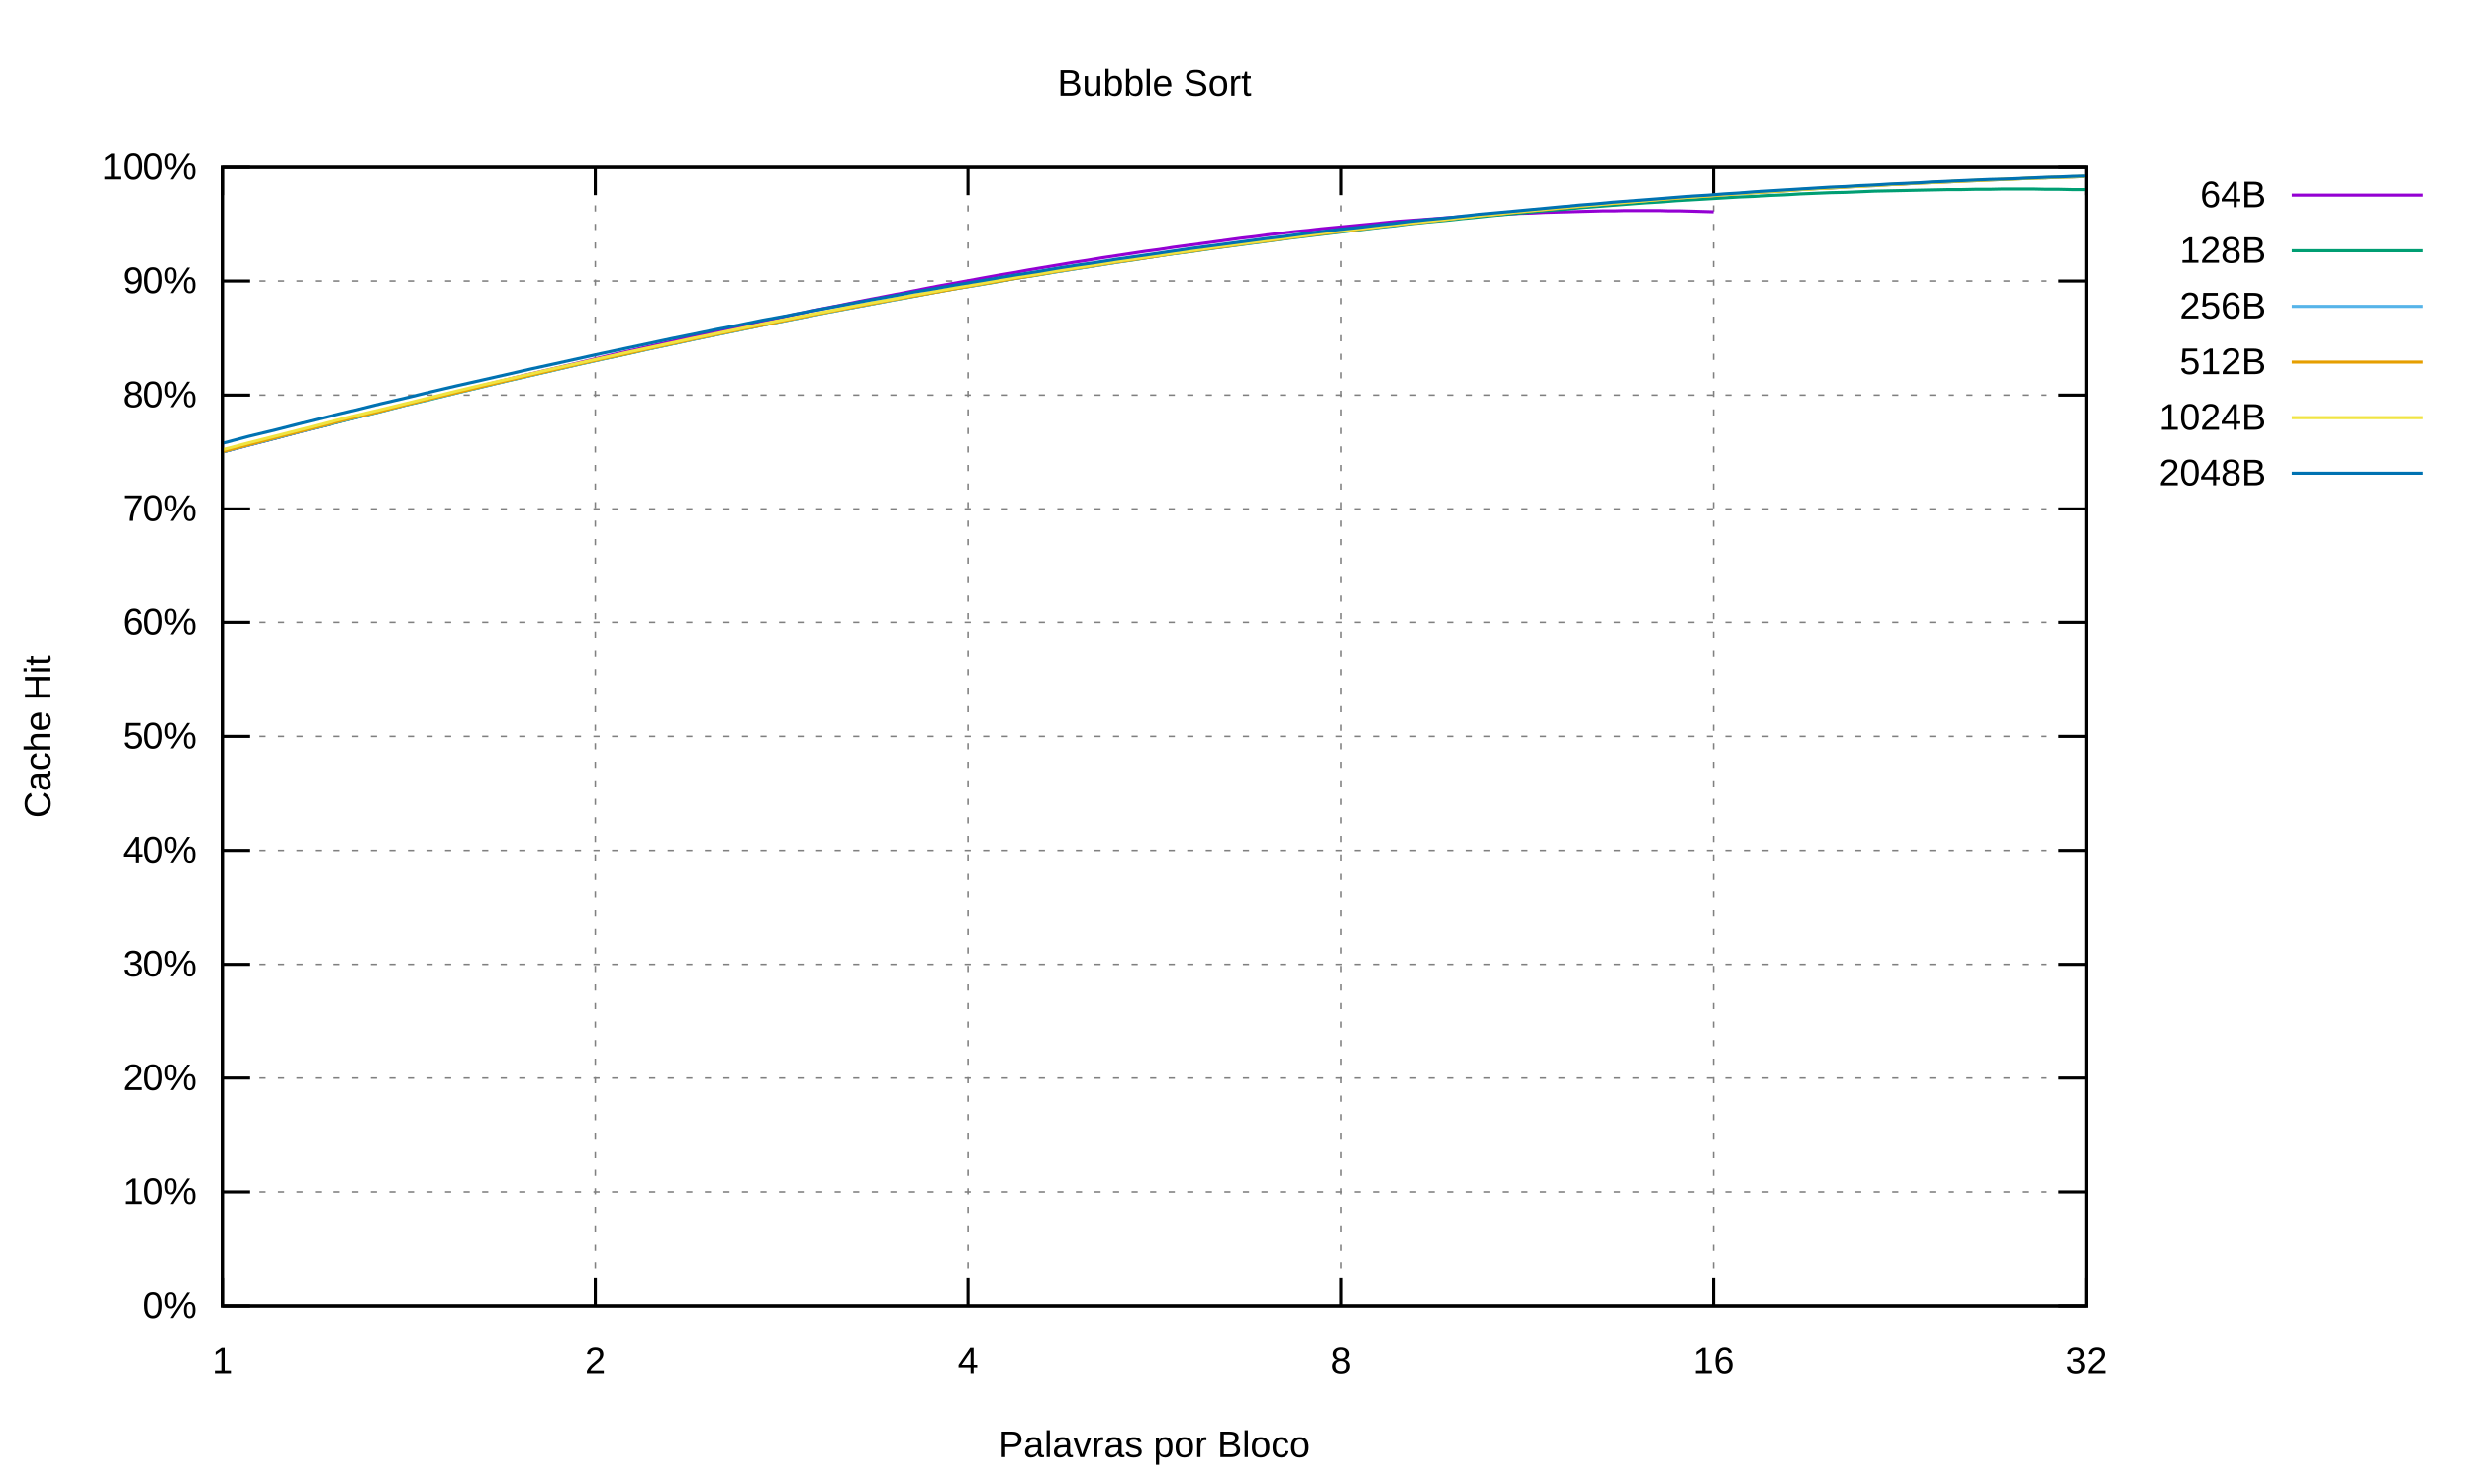
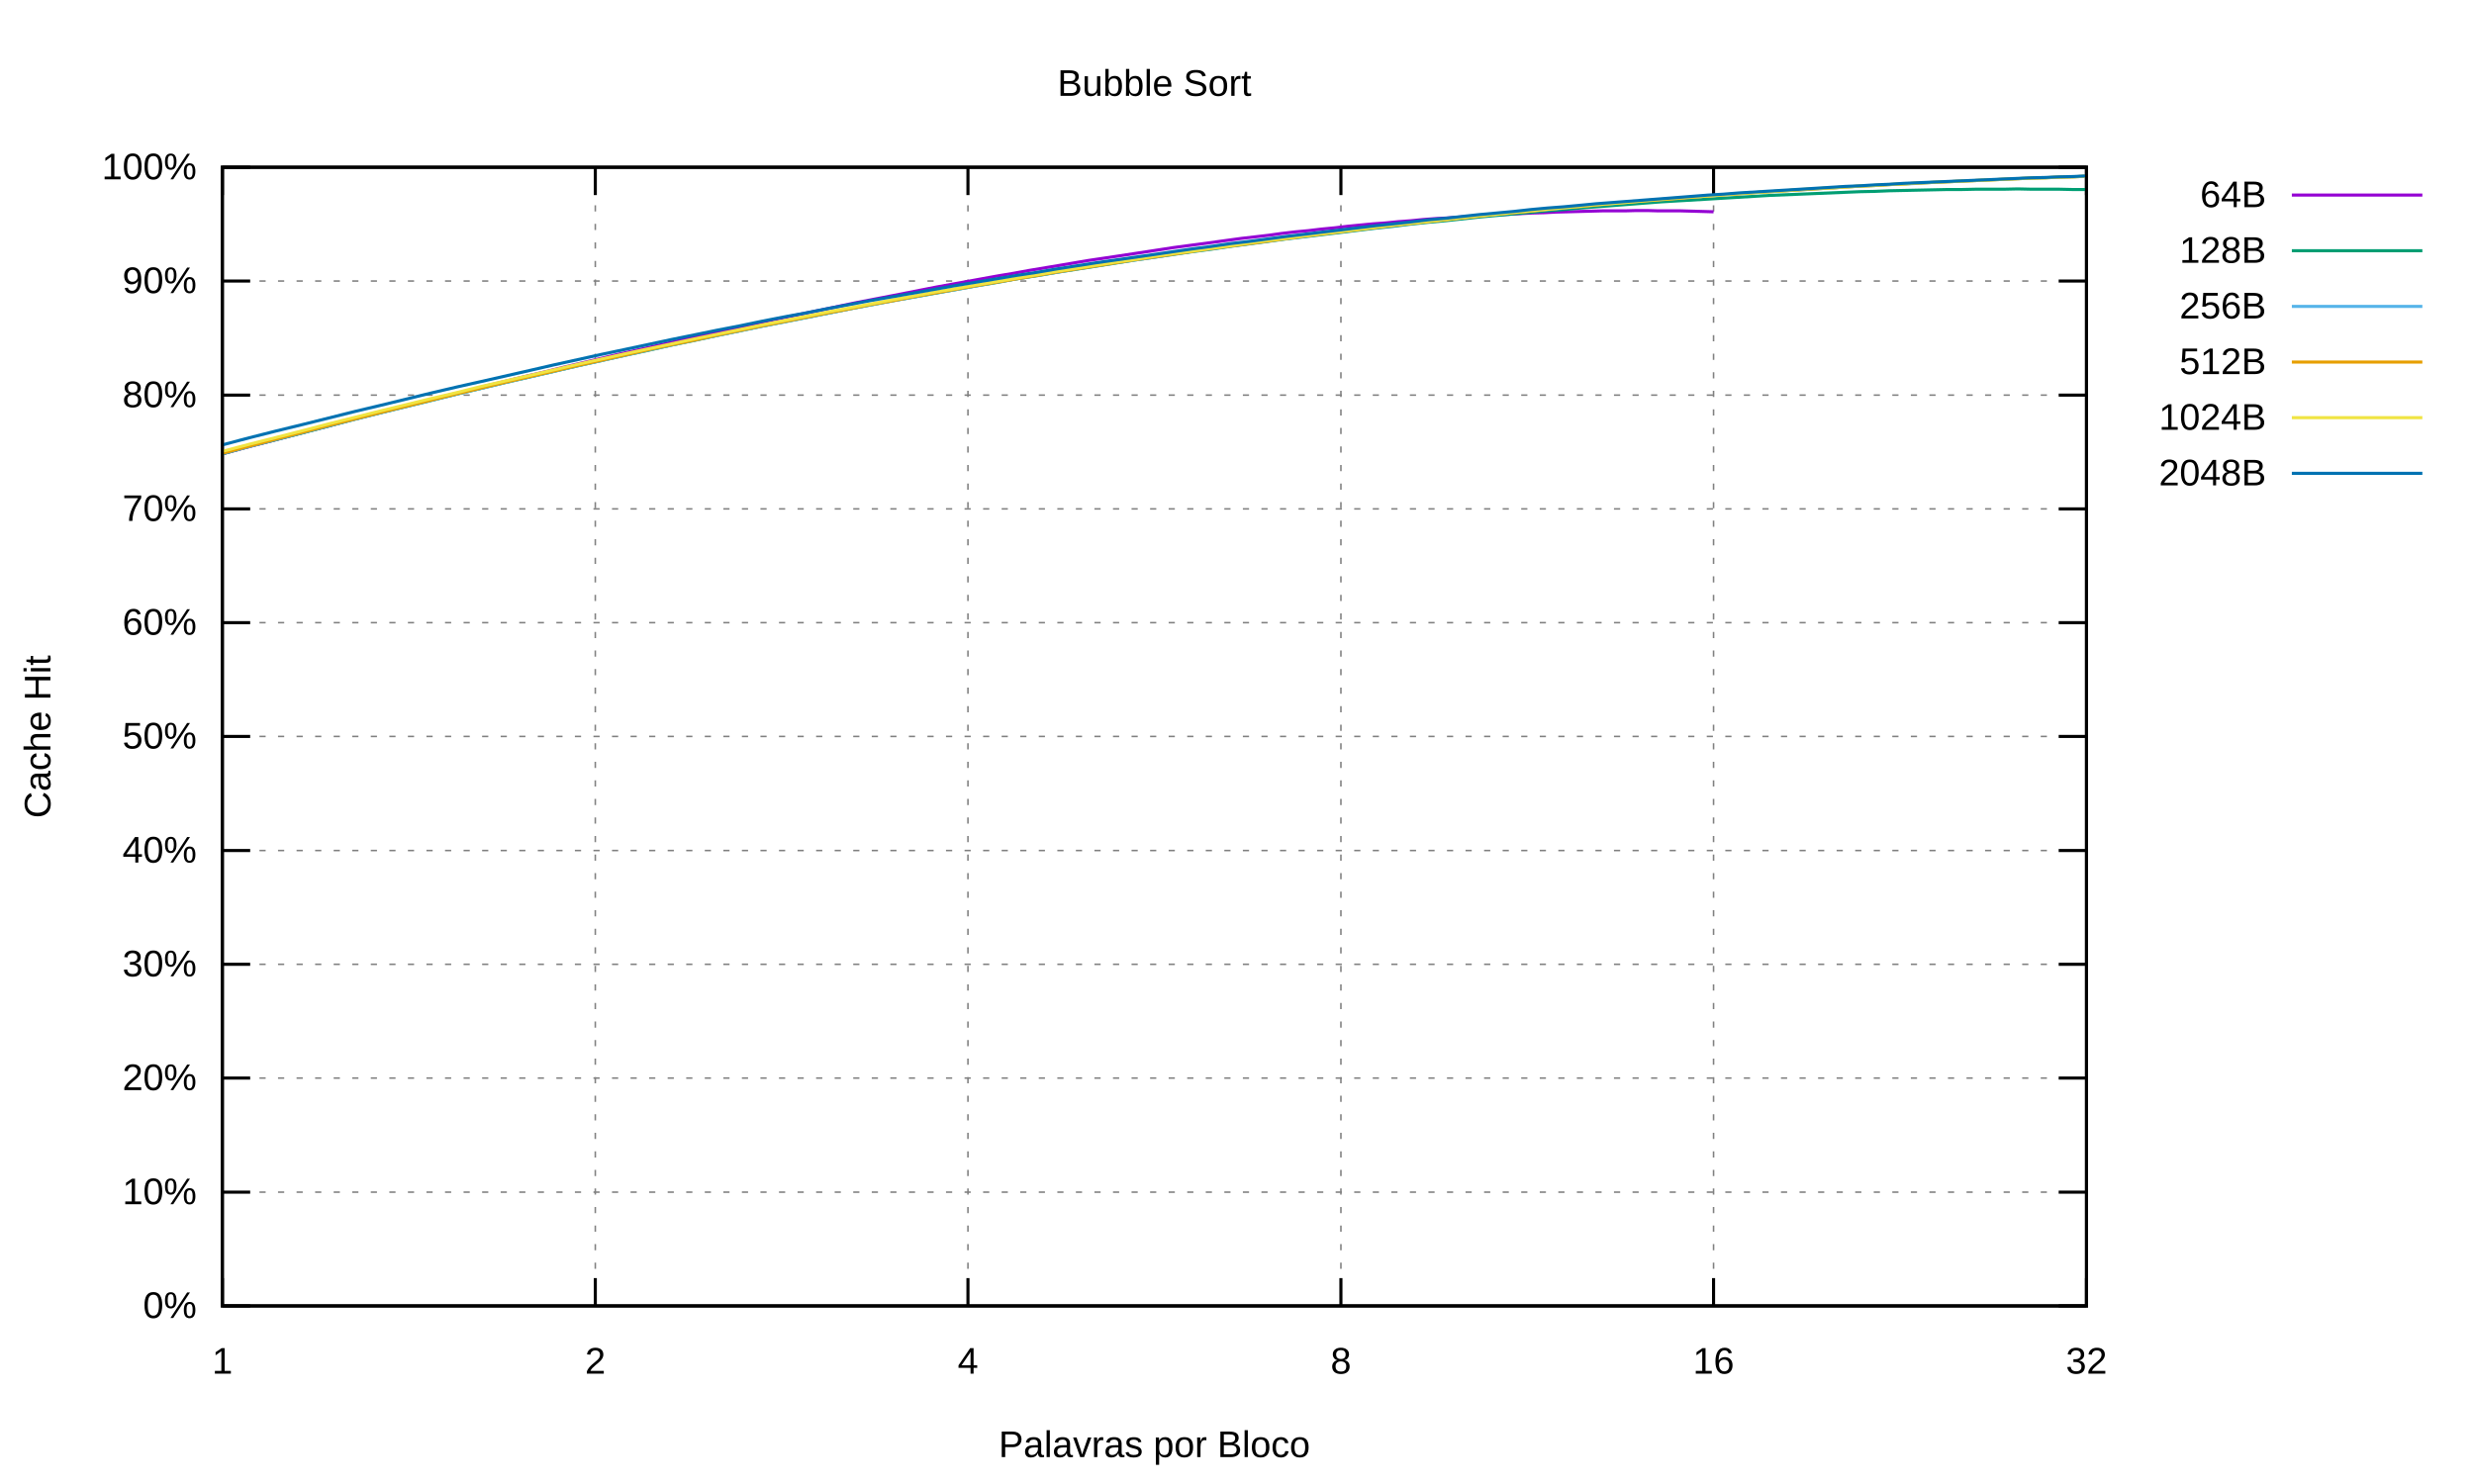
<svg xmlns="http://www.w3.org/2000/svg" xmlns:xlink="http://www.w3.org/1999/xlink" width="800" height="480" viewBox="0 0 800 480">
  <g id="gnuplot_canvas">
    <rect x="0" y="0" width="800" height="480" fill="none" />
    <defs>
      <circle id="gpDot" r="0.5" stroke-width="0.5" stroke="currentColor" />
      <path id="gpPt0" stroke-width="0.222" stroke="currentColor" d="M-1,0 h2 M0,-1 v2" />
      <path id="gpPt1" stroke-width="0.222" stroke="currentColor" d="M-1,-1 L1,1 M1,-1 L-1,1" />
      <path id="gpPt2" stroke-width="0.222" stroke="currentColor" d="M-1,0 L1,0 M0,-1 L0,1 M-1,-1 L1,1 M-1,1 L1,-1" />
      <rect id="gpPt3" stroke-width="0.222" stroke="currentColor" x="-1" y="-1" width="2" height="2" />
      <rect id="gpPt4" stroke-width="0.222" stroke="currentColor" fill="currentColor" x="-1" y="-1" width="2" height="2" />
      <circle id="gpPt5" stroke-width="0.222" stroke="currentColor" cx="0" cy="0" r="1" />
      <use xlink:href="#gpPt5" id="gpPt6" fill="currentColor" stroke="none" />
      <path id="gpPt7" stroke-width="0.222" stroke="currentColor" d="M0,-1.33 L-1.33,0.67 L1.33,0.67 z" />
      <use xlink:href="#gpPt7" id="gpPt8" fill="currentColor" stroke="none" />
      <use xlink:href="#gpPt7" id="gpPt9" stroke="currentColor" transform="rotate(180)" />
      <use xlink:href="#gpPt9" id="gpPt10" fill="currentColor" stroke="none" />
      <use xlink:href="#gpPt3" id="gpPt11" stroke="currentColor" transform="rotate(45)" />
      <use xlink:href="#gpPt11" id="gpPt12" fill="currentColor" stroke="none" />
      <path id="gpPt13" stroke-width="0.222" stroke="currentColor" d="M0,1.330 L1.265,0.411 L0.782,-1.067 L-0.782,-1.076 L-1.265,0.411 z" />
      <use xlink:href="#gpPt13" id="gpPt14" fill="currentColor" stroke="none" />
      <filter id="textbox" filterUnits="objectBoundingBox" x="0" y="0" height="1" width="1">
        <feFlood flood-color="white" flood-opacity="1" result="bgnd" />
        <feComposite in="SourceGraphic" in2="bgnd" operator="atop" />
      </filter>
      <filter id="greybox" filterUnits="objectBoundingBox" x="0" y="0" height="1" width="1">
        <feFlood flood-color="lightgrey" flood-opacity="1" result="grey" />
        <feComposite in="SourceGraphic" in2="grey" operator="atop" />
      </filter>
    </defs>
    <g fill="none" color="white" stroke="black" stroke-width="1.00" stroke-linecap="butt" stroke-linejoin="miter">
</g>
    <g fill="none" color="black" stroke="currentColor" stroke-width="1.00" stroke-linecap="butt" stroke-linejoin="miter">
</g>
    <g fill="none" color="black" stroke="black" stroke-width="0.50" stroke-linecap="butt" stroke-linejoin="miter">
</g>
    <g fill="none" color="gray" stroke="currentColor" stroke-width="0.50" stroke-linecap="butt" stroke-linejoin="miter">
      <path stroke="gray" stroke-dasharray="2,4" class="gridline" d="M71.9,422.4 L674.7,422.4  " />
    </g>
    <g fill="none" color="gray" stroke="gray" stroke-width="1.00" stroke-linecap="butt" stroke-linejoin="miter">
</g>
    <g fill="none" color="black" stroke="currentColor" stroke-width="1.00" stroke-linecap="butt" stroke-linejoin="miter">
      <path stroke="black" d="M71.9,422.4 L80.9,422.4 M674.7,422.4 L665.7,422.4  " />
      <g transform="translate(63.6,426.3)" stroke="none" fill="black" font-family="Arial" font-size="12.00" text-anchor="end">
        <text>
          <tspan font-family="Arial">0%</tspan>
        </text>
      </g>
    </g>
    <g fill="none" color="black" stroke="currentColor" stroke-width="1.00" stroke-linecap="butt" stroke-linejoin="miter">
</g>
    <g fill="none" color="black" stroke="black" stroke-width="0.50" stroke-linecap="butt" stroke-linejoin="miter">
</g>
    <g fill="none" color="gray" stroke="currentColor" stroke-width="0.50" stroke-linecap="butt" stroke-linejoin="miter">
      <path stroke="gray" stroke-dasharray="2,4" class="gridline" d="M71.9,385.6 L674.7,385.6  " />
    </g>
    <g fill="none" color="gray" stroke="gray" stroke-width="1.00" stroke-linecap="butt" stroke-linejoin="miter">
</g>
    <g fill="none" color="black" stroke="currentColor" stroke-width="1.00" stroke-linecap="butt" stroke-linejoin="miter">
      <path stroke="black" d="M71.9,385.6 L80.9,385.6 M674.7,385.6 L665.7,385.6  " />
      <g transform="translate(63.6,389.5)" stroke="none" fill="black" font-family="Arial" font-size="12.00" text-anchor="end">
        <text>
          <tspan font-family="Arial">10%</tspan>
        </text>
      </g>
    </g>
    <g fill="none" color="black" stroke="currentColor" stroke-width="1.00" stroke-linecap="butt" stroke-linejoin="miter">
</g>
    <g fill="none" color="black" stroke="black" stroke-width="0.50" stroke-linecap="butt" stroke-linejoin="miter">
</g>
    <g fill="none" color="gray" stroke="currentColor" stroke-width="0.50" stroke-linecap="butt" stroke-linejoin="miter">
      <path stroke="gray" stroke-dasharray="2,4" class="gridline" d="M71.9,348.7 L674.7,348.7  " />
    </g>
    <g fill="none" color="gray" stroke="gray" stroke-width="1.00" stroke-linecap="butt" stroke-linejoin="miter">
</g>
    <g fill="none" color="black" stroke="currentColor" stroke-width="1.00" stroke-linecap="butt" stroke-linejoin="miter">
      <path stroke="black" d="M71.9,348.7 L80.9,348.7 M674.7,348.7 L665.7,348.7  " />
      <g transform="translate(63.6,352.6)" stroke="none" fill="black" font-family="Arial" font-size="12.00" text-anchor="end">
        <text>
          <tspan font-family="Arial">20%</tspan>
        </text>
      </g>
    </g>
    <g fill="none" color="black" stroke="currentColor" stroke-width="1.00" stroke-linecap="butt" stroke-linejoin="miter">
</g>
    <g fill="none" color="black" stroke="black" stroke-width="0.50" stroke-linecap="butt" stroke-linejoin="miter">
</g>
    <g fill="none" color="gray" stroke="currentColor" stroke-width="0.50" stroke-linecap="butt" stroke-linejoin="miter">
      <path stroke="gray" stroke-dasharray="2,4" class="gridline" d="M71.9,311.9 L674.7,311.9  " />
    </g>
    <g fill="none" color="gray" stroke="gray" stroke-width="1.00" stroke-linecap="butt" stroke-linejoin="miter">
</g>
    <g fill="none" color="black" stroke="currentColor" stroke-width="1.00" stroke-linecap="butt" stroke-linejoin="miter">
      <path stroke="black" d="M71.9,311.9 L80.9,311.9 M674.7,311.9 L665.7,311.9  " />
      <g transform="translate(63.6,315.8)" stroke="none" fill="black" font-family="Arial" font-size="12.00" text-anchor="end">
        <text>
          <tspan font-family="Arial">30%</tspan>
        </text>
      </g>
    </g>
    <g fill="none" color="black" stroke="currentColor" stroke-width="1.00" stroke-linecap="butt" stroke-linejoin="miter">
</g>
    <g fill="none" color="black" stroke="black" stroke-width="0.50" stroke-linecap="butt" stroke-linejoin="miter">
</g>
    <g fill="none" color="gray" stroke="currentColor" stroke-width="0.50" stroke-linecap="butt" stroke-linejoin="miter">
      <path stroke="gray" stroke-dasharray="2,4" class="gridline" d="M71.9,275.1 L674.7,275.1  " />
    </g>
    <g fill="none" color="gray" stroke="gray" stroke-width="1.00" stroke-linecap="butt" stroke-linejoin="miter">
</g>
    <g fill="none" color="black" stroke="currentColor" stroke-width="1.00" stroke-linecap="butt" stroke-linejoin="miter">
      <path stroke="black" d="M71.9,275.1 L80.9,275.1 M674.7,275.1 L665.7,275.1  " />
      <g transform="translate(63.6,279.0)" stroke="none" fill="black" font-family="Arial" font-size="12.00" text-anchor="end">
        <text>
          <tspan font-family="Arial">40%</tspan>
        </text>
      </g>
    </g>
    <g fill="none" color="black" stroke="currentColor" stroke-width="1.00" stroke-linecap="butt" stroke-linejoin="miter">
</g>
    <g fill="none" color="black" stroke="black" stroke-width="0.50" stroke-linecap="butt" stroke-linejoin="miter">
</g>
    <g fill="none" color="gray" stroke="currentColor" stroke-width="0.50" stroke-linecap="butt" stroke-linejoin="miter">
      <path stroke="gray" stroke-dasharray="2,4" class="gridline" d="M71.9,238.2 L674.7,238.2  " />
    </g>
    <g fill="none" color="gray" stroke="gray" stroke-width="1.00" stroke-linecap="butt" stroke-linejoin="miter">
</g>
    <g fill="none" color="black" stroke="currentColor" stroke-width="1.00" stroke-linecap="butt" stroke-linejoin="miter">
      <path stroke="black" d="M71.9,238.2 L80.9,238.2 M674.7,238.2 L665.7,238.2  " />
      <g transform="translate(63.6,242.1)" stroke="none" fill="black" font-family="Arial" font-size="12.00" text-anchor="end">
        <text>
          <tspan font-family="Arial">50%</tspan>
        </text>
      </g>
    </g>
    <g fill="none" color="black" stroke="currentColor" stroke-width="1.00" stroke-linecap="butt" stroke-linejoin="miter">
</g>
    <g fill="none" color="black" stroke="black" stroke-width="0.50" stroke-linecap="butt" stroke-linejoin="miter">
</g>
    <g fill="none" color="gray" stroke="currentColor" stroke-width="0.50" stroke-linecap="butt" stroke-linejoin="miter">
      <path stroke="gray" stroke-dasharray="2,4" class="gridline" d="M71.9,201.4 L674.7,201.4  " />
    </g>
    <g fill="none" color="gray" stroke="gray" stroke-width="1.00" stroke-linecap="butt" stroke-linejoin="miter">
</g>
    <g fill="none" color="black" stroke="currentColor" stroke-width="1.00" stroke-linecap="butt" stroke-linejoin="miter">
      <path stroke="black" d="M71.9,201.4 L80.9,201.4 M674.7,201.4 L665.7,201.4  " />
      <g transform="translate(63.6,205.3)" stroke="none" fill="black" font-family="Arial" font-size="12.00" text-anchor="end">
        <text>
          <tspan font-family="Arial">60%</tspan>
        </text>
      </g>
    </g>
    <g fill="none" color="black" stroke="currentColor" stroke-width="1.00" stroke-linecap="butt" stroke-linejoin="miter">
</g>
    <g fill="none" color="black" stroke="black" stroke-width="0.50" stroke-linecap="butt" stroke-linejoin="miter">
</g>
    <g fill="none" color="gray" stroke="currentColor" stroke-width="0.50" stroke-linecap="butt" stroke-linejoin="miter">
      <path stroke="gray" stroke-dasharray="2,4" class="gridline" d="M71.9,164.6 L674.7,164.6  " />
    </g>
    <g fill="none" color="gray" stroke="gray" stroke-width="1.00" stroke-linecap="butt" stroke-linejoin="miter">
</g>
    <g fill="none" color="black" stroke="currentColor" stroke-width="1.00" stroke-linecap="butt" stroke-linejoin="miter">
      <path stroke="black" d="M71.9,164.6 L80.9,164.6 M674.7,164.6 L665.7,164.6  " />
      <g transform="translate(63.6,168.5)" stroke="none" fill="black" font-family="Arial" font-size="12.00" text-anchor="end">
        <text>
          <tspan font-family="Arial">70%</tspan>
        </text>
      </g>
    </g>
    <g fill="none" color="black" stroke="currentColor" stroke-width="1.00" stroke-linecap="butt" stroke-linejoin="miter">
</g>
    <g fill="none" color="black" stroke="black" stroke-width="0.50" stroke-linecap="butt" stroke-linejoin="miter">
</g>
    <g fill="none" color="gray" stroke="currentColor" stroke-width="0.50" stroke-linecap="butt" stroke-linejoin="miter">
      <path stroke="gray" stroke-dasharray="2,4" class="gridline" d="M71.9,127.8 L674.7,127.8  " />
    </g>
    <g fill="none" color="gray" stroke="gray" stroke-width="1.00" stroke-linecap="butt" stroke-linejoin="miter">
</g>
    <g fill="none" color="black" stroke="currentColor" stroke-width="1.00" stroke-linecap="butt" stroke-linejoin="miter">
      <path stroke="black" d="M71.9,127.8 L80.9,127.8 M674.7,127.8 L665.7,127.8  " />
      <g transform="translate(63.6,131.7)" stroke="none" fill="black" font-family="Arial" font-size="12.00" text-anchor="end">
        <text>
          <tspan font-family="Arial">80%</tspan>
        </text>
      </g>
    </g>
    <g fill="none" color="black" stroke="currentColor" stroke-width="1.00" stroke-linecap="butt" stroke-linejoin="miter">
</g>
    <g fill="none" color="black" stroke="black" stroke-width="0.50" stroke-linecap="butt" stroke-linejoin="miter">
</g>
    <g fill="none" color="gray" stroke="currentColor" stroke-width="0.50" stroke-linecap="butt" stroke-linejoin="miter">
      <path stroke="gray" stroke-dasharray="2,4" class="gridline" d="M71.9,90.9 L674.7,90.9  " />
    </g>
    <g fill="none" color="gray" stroke="gray" stroke-width="1.00" stroke-linecap="butt" stroke-linejoin="miter">
</g>
    <g fill="none" color="black" stroke="currentColor" stroke-width="1.00" stroke-linecap="butt" stroke-linejoin="miter">
      <path stroke="black" d="M71.9,90.9 L80.9,90.9 M674.7,90.9 L665.7,90.9  " />
      <g transform="translate(63.6,94.8)" stroke="none" fill="black" font-family="Arial" font-size="12.00" text-anchor="end">
        <text>
          <tspan font-family="Arial">90%</tspan>
        </text>
      </g>
    </g>
    <g fill="none" color="black" stroke="currentColor" stroke-width="1.00" stroke-linecap="butt" stroke-linejoin="miter">
</g>
    <g fill="none" color="black" stroke="black" stroke-width="0.50" stroke-linecap="butt" stroke-linejoin="miter">
</g>
    <g fill="none" color="gray" stroke="currentColor" stroke-width="0.50" stroke-linecap="butt" stroke-linejoin="miter">
      <path stroke="gray" stroke-dasharray="2,4" class="gridline" d="M71.9,54.1 L674.7,54.1  " />
    </g>
    <g fill="none" color="gray" stroke="gray" stroke-width="1.00" stroke-linecap="butt" stroke-linejoin="miter">
</g>
    <g fill="none" color="black" stroke="currentColor" stroke-width="1.00" stroke-linecap="butt" stroke-linejoin="miter">
      <path stroke="black" d="M71.9,54.1 L80.9,54.1 M674.7,54.1 L665.7,54.1  " />
      <g transform="translate(63.6,58.0)" stroke="none" fill="black" font-family="Arial" font-size="12.00" text-anchor="end">
        <text>
          <tspan font-family="Arial">100%</tspan>
        </text>
      </g>
    </g>
    <g fill="none" color="black" stroke="currentColor" stroke-width="1.00" stroke-linecap="butt" stroke-linejoin="miter">
</g>
    <g fill="none" color="black" stroke="black" stroke-width="0.50" stroke-linecap="butt" stroke-linejoin="miter">
</g>
    <g fill="none" color="gray" stroke="currentColor" stroke-width="0.50" stroke-linecap="butt" stroke-linejoin="miter">
      <path stroke="gray" stroke-dasharray="2,4" class="gridline" d="M71.9,422.4 L71.9,54.1  " />
    </g>
    <g fill="none" color="gray" stroke="gray" stroke-width="1.00" stroke-linecap="butt" stroke-linejoin="miter">
</g>
    <g fill="none" color="black" stroke="currentColor" stroke-width="1.00" stroke-linecap="butt" stroke-linejoin="miter">
      <path stroke="black" d="M71.9,422.4 L71.9,413.4 M71.9,54.1 L71.9,63.1  " />
      <g transform="translate(71.9,444.3)" stroke="none" fill="black" font-family="Arial" font-size="12.00" text-anchor="middle">
        <text>
          <tspan font-family="Arial"> 1</tspan>
        </text>
      </g>
    </g>
    <g fill="none" color="black" stroke="currentColor" stroke-width="1.00" stroke-linecap="butt" stroke-linejoin="miter">
</g>
    <g fill="none" color="black" stroke="black" stroke-width="0.50" stroke-linecap="butt" stroke-linejoin="miter">
</g>
    <g fill="none" color="gray" stroke="currentColor" stroke-width="0.50" stroke-linecap="butt" stroke-linejoin="miter">
      <path stroke="gray" stroke-dasharray="2,4" class="gridline" d="M192.5,422.4 L192.5,54.1  " />
    </g>
    <g fill="none" color="gray" stroke="gray" stroke-width="1.00" stroke-linecap="butt" stroke-linejoin="miter">
</g>
    <g fill="none" color="black" stroke="currentColor" stroke-width="1.00" stroke-linecap="butt" stroke-linejoin="miter">
      <path stroke="black" d="M192.5,422.4 L192.5,413.4 M192.5,54.1 L192.5,63.1  " />
      <g transform="translate(192.5,444.3)" stroke="none" fill="black" font-family="Arial" font-size="12.00" text-anchor="middle">
        <text>
          <tspan font-family="Arial"> 2</tspan>
        </text>
      </g>
    </g>
    <g fill="none" color="black" stroke="currentColor" stroke-width="1.00" stroke-linecap="butt" stroke-linejoin="miter">
</g>
    <g fill="none" color="black" stroke="black" stroke-width="0.50" stroke-linecap="butt" stroke-linejoin="miter">
</g>
    <g fill="none" color="gray" stroke="currentColor" stroke-width="0.50" stroke-linecap="butt" stroke-linejoin="miter">
      <path stroke="gray" stroke-dasharray="2,4" class="gridline" d="M313.0,422.4 L313.0,54.1  " />
    </g>
    <g fill="none" color="gray" stroke="gray" stroke-width="1.00" stroke-linecap="butt" stroke-linejoin="miter">
</g>
    <g fill="none" color="black" stroke="currentColor" stroke-width="1.00" stroke-linecap="butt" stroke-linejoin="miter">
      <path stroke="black" d="M313.0,422.4 L313.0,413.4 M313.0,54.1 L313.0,63.1  " />
      <g transform="translate(313.0,444.3)" stroke="none" fill="black" font-family="Arial" font-size="12.00" text-anchor="middle">
        <text>
          <tspan font-family="Arial"> 4</tspan>
        </text>
      </g>
    </g>
    <g fill="none" color="black" stroke="currentColor" stroke-width="1.00" stroke-linecap="butt" stroke-linejoin="miter">
</g>
    <g fill="none" color="black" stroke="black" stroke-width="0.50" stroke-linecap="butt" stroke-linejoin="miter">
</g>
    <g fill="none" color="gray" stroke="currentColor" stroke-width="0.50" stroke-linecap="butt" stroke-linejoin="miter">
      <path stroke="gray" stroke-dasharray="2,4" class="gridline" d="M433.6,422.4 L433.6,54.1  " />
    </g>
    <g fill="none" color="gray" stroke="gray" stroke-width="1.00" stroke-linecap="butt" stroke-linejoin="miter">
</g>
    <g fill="none" color="black" stroke="currentColor" stroke-width="1.00" stroke-linecap="butt" stroke-linejoin="miter">
      <path stroke="black" d="M433.6,422.4 L433.6,413.4 M433.6,54.1 L433.6,63.1  " />
      <g transform="translate(433.6,444.3)" stroke="none" fill="black" font-family="Arial" font-size="12.00" text-anchor="middle">
        <text>
          <tspan font-family="Arial"> 8</tspan>
        </text>
      </g>
    </g>
    <g fill="none" color="black" stroke="currentColor" stroke-width="1.00" stroke-linecap="butt" stroke-linejoin="miter">
</g>
    <g fill="none" color="black" stroke="black" stroke-width="0.50" stroke-linecap="butt" stroke-linejoin="miter">
</g>
    <g fill="none" color="gray" stroke="currentColor" stroke-width="0.50" stroke-linecap="butt" stroke-linejoin="miter">
      <path stroke="gray" stroke-dasharray="2,4" class="gridline" d="M554.1,422.4 L554.1,54.1  " />
    </g>
    <g fill="none" color="gray" stroke="gray" stroke-width="1.00" stroke-linecap="butt" stroke-linejoin="miter">
</g>
    <g fill="none" color="black" stroke="currentColor" stroke-width="1.00" stroke-linecap="butt" stroke-linejoin="miter">
      <path stroke="black" d="M554.1,422.4 L554.1,413.4 M554.1,54.1 L554.1,63.1  " />
      <g transform="translate(554.1,444.3)" stroke="none" fill="black" font-family="Arial" font-size="12.00" text-anchor="middle">
        <text>
          <tspan font-family="Arial"> 16</tspan>
        </text>
      </g>
    </g>
    <g fill="none" color="black" stroke="currentColor" stroke-width="1.00" stroke-linecap="butt" stroke-linejoin="miter">
</g>
    <g fill="none" color="black" stroke="black" stroke-width="0.50" stroke-linecap="butt" stroke-linejoin="miter">
</g>
    <g fill="none" color="gray" stroke="currentColor" stroke-width="0.50" stroke-linecap="butt" stroke-linejoin="miter">
      <path stroke="gray" stroke-dasharray="2,4" class="gridline" d="M674.7,422.4 L674.7,54.1  " />
    </g>
    <g fill="none" color="gray" stroke="gray" stroke-width="1.00" stroke-linecap="butt" stroke-linejoin="miter">
</g>
    <g fill="none" color="black" stroke="currentColor" stroke-width="1.00" stroke-linecap="butt" stroke-linejoin="miter">
      <path stroke="black" d="M674.7,422.4 L674.7,413.4 M674.7,54.1 L674.7,63.1  " />
      <g transform="translate(674.7,444.3)" stroke="none" fill="black" font-family="Arial" font-size="12.00" text-anchor="middle">
        <text>
          <tspan font-family="Arial"> 32</tspan>
        </text>
      </g>
    </g>
    <g fill="none" color="black" stroke="currentColor" stroke-width="1.00" stroke-linecap="butt" stroke-linejoin="miter">
</g>
    <g fill="none" color="black" stroke="currentColor" stroke-width="1.00" stroke-linecap="butt" stroke-linejoin="miter">
      <path stroke="black" d="M71.9,54.1 L71.9,422.4 L674.7,422.4 L674.7,54.1 L71.9,54.1 Z  " />
    </g>
    <g fill="none" color="black" stroke="currentColor" stroke-width="1.00" stroke-linecap="butt" stroke-linejoin="miter">
      <g transform="translate(16.3,238.3) rotate(270)" stroke="none" fill="black" font-family="Arial" font-size="12.00" text-anchor="middle">
        <text>
          <tspan font-family="Arial">Cache Hit</tspan>
        </text>
      </g>
    </g>
    <g fill="none" color="black" stroke="currentColor" stroke-width="1.00" stroke-linecap="butt" stroke-linejoin="miter">
      <g transform="translate(373.3,471.3)" stroke="none" fill="black" font-family="Arial" font-size="12.00" text-anchor="middle">
        <text>
          <tspan font-family="Arial">Palavras por Bloco</tspan>
        </text>
      </g>
    </g>
    <g fill="none" color="black" stroke="currentColor" stroke-width="1.00" stroke-linecap="butt" stroke-linejoin="miter">
      <g transform="translate(373.3,31.0)" stroke="none" fill="black" font-family="Arial" font-size="12.00" text-anchor="middle">
        <text>
          <tspan font-family="Arial">Bubble Sort</tspan>
        </text>
      </g>
    </g>
    <g id="gnuplot_plot_1">
      <g fill="none" color="black" stroke="currentColor" stroke-width="1.00" stroke-linecap="butt" stroke-linejoin="miter">
        <g transform="translate(732.8,67.0)" stroke="none" fill="black" font-family="Arial" font-size="12.00" text-anchor="end">
          <text>
            <tspan font-family="Arial">64B</tspan>
          </text>
        </g>
      </g>
      <g fill="none" color="black" stroke="currentColor" stroke-width="1.00" stroke-linecap="butt" stroke-linejoin="miter">
-         <path stroke="rgb(148,   0, 211)" d="M741.1,63.1 L783.3,63.1 M71.9,146.2 L78.9,144.4 L85.8,142.6 L92.7,140.8 L99.5,139.0 L106.2,137.3   L112.8,135.6 L119.4,133.9 L126.0,132.2 L132.4,130.6 L138.8,129.0 L145.2,127.4 L151.5,125.9 L157.7,124.3   L163.9,122.8 L170.1,121.3 L176.1,119.9 L182.2,118.5 L188.1,117.1 L194.0,115.7 L199.9,114.3 L205.7,113.0   L211.5,111.7 L217.2,110.4 L222.9,109.1 L228.6,107.8 L234.1,106.6 L239.7,105.4 L245.2,104.2 L250.6,103.1   L256.1,101.9 L261.4,100.8 L266.8,99.7 L272.0,98.7 L277.3,97.6 L282.5,96.6 L287.7,95.6 L292.8,94.6   L297.9,93.6 L303.0,92.6 L308.0,91.7 L313.0,90.8 L317.9,89.9 L322.9,89.0 L327.7,88.2 L332.6,87.3   L337.4,86.5 L342.2,85.7 L346.9,84.9 L351.6,84.2 L356.3,83.4 L361.0,82.7 L365.6,82.0 L370.2,81.3   L374.8,80.7 L379.3,80.0 L383.8,79.4 L388.3,78.8 L392.7,78.2 L397.1,77.6 L401.5,77.0 L405.9,76.5   L410.2,75.9 L414.5,75.4 L418.8,74.9 L423.1,74.5 L427.3,74.0 L431.5,73.6 L435.7,73.2 L439.8,72.8   L444.0,72.4 L448.1,72.0 L452.1,71.6 L456.2,71.3 L460.2,71.0 L464.2,70.7 L468.2,70.4 L472.2,70.1   L476.1,69.9 L480.1,69.6 L484.0,69.4 L487.8,69.2 L491.7,69.0 L495.5,68.9 L499.3,68.7 L503.1,68.6   L506.9,68.5 L510.6,68.4 L514.4,68.3 L518.1,68.2 L521.8,68.2 L525.4,68.1 L529.1,68.1 L532.7,68.1   L536.3,68.1 L539.9,68.2 L543.5,68.2 L547.1,68.3 L550.6,68.4 L554.1,68.5  " />
+         <path stroke="rgb(148,   0, 211)" d="M741.1,63.1 L783.3,63.1 M71.9,146.8 L78.9,144.9 L85.8,143.1 L92.7,141.3 L99.5,139.5 L106.2,137.8   L112.8,136.0 L119.4,134.3 L126.0,132.7 L132.4,131.0 L138.8,129.4 L145.2,127.8 L151.5,126.3 L157.7,124.7   L163.9,123.2 L170.1,121.7 L176.1,120.3 L182.2,118.8 L188.1,117.4 L194.0,116.0 L199.9,114.6 L205.7,113.3   L211.5,112.0 L217.2,110.7 L222.9,109.4 L228.6,108.1 L234.1,106.9 L239.7,105.7 L245.2,104.5 L250.6,103.3   L256.1,102.2 L261.4,101.1 L266.8,100.0 L272.0,98.9 L277.3,97.8 L282.5,96.8 L287.7,95.8 L292.8,94.8   L297.9,93.8 L303.0,92.8 L308.0,91.9 L313.0,91.0 L317.9,90.1 L322.9,89.2 L327.7,88.4 L332.6,87.5   L337.4,86.7 L342.2,85.9 L346.9,85.1 L351.6,84.3 L356.3,83.6 L361.0,82.9 L365.6,82.2 L370.2,81.5   L374.8,80.8 L379.3,80.1 L383.8,79.5 L388.3,78.9 L392.7,78.3 L397.1,77.7 L401.5,77.1 L405.9,76.6   L410.2,76.1 L414.5,75.5 L418.8,75.0 L423.1,74.6 L427.3,74.1 L431.5,73.7 L435.7,73.2 L439.8,72.8   L444.0,72.4 L448.1,72.1 L452.1,71.7 L456.2,71.4 L460.2,71.0 L464.2,70.7 L468.2,70.5 L472.2,70.2   L476.1,69.9 L480.1,69.7 L484.0,69.5 L487.8,69.3 L491.7,69.1 L495.5,68.9 L499.3,68.8 L503.1,68.6   L506.9,68.5 L510.6,68.4 L514.4,68.3 L518.1,68.2 L521.8,68.2 L525.4,68.2 L529.1,68.1 L532.7,68.1   L536.3,68.2 L539.9,68.2 L543.5,68.2 L547.1,68.3 L550.6,68.4 L554.1,68.5  " />
      </g>
    </g>
    <g id="gnuplot_plot_2">
      <g fill="none" color="black" stroke="currentColor" stroke-width="1.00" stroke-linecap="butt" stroke-linejoin="miter">
        <g transform="translate(732.8,85.0)" stroke="none" fill="black" font-family="Arial" font-size="12.00" text-anchor="end">
          <text>
            <tspan font-family="Arial">128B</tspan>
          </text>
        </g>
      </g>
      <g fill="none" color="black" stroke="currentColor" stroke-width="1.00" stroke-linecap="butt" stroke-linejoin="miter">
-         <path stroke="rgb(  0, 158, 115)" d="M741.1,81.1 L783.3,81.1 M71.9,146.2 L80.6,143.9 L89.3,141.7 L97.9,139.4 L106.3,137.3 L114.7,135.2   L123.1,133.1 L131.3,131.0 L139.5,129.1 L147.6,127.1 L155.6,125.2 L163.5,123.3 L171.4,121.5 L179.2,119.7   L186.9,117.9 L194.6,116.2 L202.2,114.6 L209.7,112.9 L217.2,111.3 L224.6,109.7 L231.9,108.2 L239.2,106.7   L246.4,105.2 L253.6,103.8 L260.7,102.4 L267.7,101.0 L274.7,99.7 L281.6,98.4 L288.5,97.1 L295.3,95.9   L302.1,94.6 L308.8,93.4 L315.5,92.3 L322.1,91.2 L328.6,90.0 L335.2,89.0 L341.6,87.9 L348.0,86.9   L354.4,85.9 L360.7,84.9 L367.0,84.0 L373.3,83.0 L379.4,82.1 L385.6,81.3 L391.7,80.4 L397.8,79.6   L403.8,78.8 L409.8,78.0 L415.7,77.2 L421.6,76.5 L427.4,75.8 L433.3,75.1 L439.0,74.4 L444.8,73.7   L450.5,73.1 L456.1,72.4 L461.8,71.8 L467.4,71.3 L472.9,70.7 L478.4,70.2 L483.9,69.6 L489.4,69.1   L494.8,68.6 L500.2,68.1 L505.5,67.7 L510.9,67.2 L516.1,66.8 L521.4,66.4 L526.6,66.0 L531.8,65.6   L537.0,65.3 L542.1,64.9 L547.2,64.6 L552.3,64.3 L557.3,64.0 L562.3,63.7 L567.3,63.5 L572.3,63.2   L577.2,63.0 L582.1,62.7 L587.0,62.5 L591.8,62.3 L596.6,62.2 L601.4,62.0 L606.2,61.8 L610.9,61.7   L615.6,61.6 L620.3,61.5 L625.0,61.4 L629.6,61.3 L634.2,61.3 L638.8,61.2 L643.4,61.2 L647.9,61.1   L652.5,61.1 L657.0,61.1 L661.4,61.2 L665.9,61.2 L670.3,61.3 L674.7,61.3  " />
+         <path stroke="rgb(  0, 158, 115)" d="M741.1,81.1 L783.3,81.1 M71.9,146.8 L80.6,144.4 L89.3,142.2 L97.9,140.0 L106.3,137.8 L114.7,135.6   L123.1,133.5 L131.3,131.5 L139.5,129.5 L147.6,127.5 L155.6,125.6 L163.5,123.7 L171.4,121.9 L179.2,120.1   L186.9,118.3 L194.6,116.6 L202.2,114.9 L209.7,113.3 L217.2,111.6 L224.6,110.1 L231.9,108.5 L239.2,107.0   L246.4,105.5 L253.6,104.1 L260.7,102.7 L267.7,101.3 L274.7,99.9 L281.6,98.6 L288.5,97.3 L295.3,96.1   L302.1,94.9 L308.8,93.7 L315.5,92.5 L322.1,91.4 L328.6,90.2 L335.2,89.2 L341.6,88.1 L348.0,87.1   L354.4,86.1 L360.7,85.1 L367.0,84.1 L373.3,83.2 L379.4,82.3 L385.6,81.4 L391.7,80.6 L397.8,79.7   L403.8,78.9 L409.8,78.1 L415.7,77.3 L421.6,76.6 L427.4,75.9 L433.3,75.2 L439.0,74.5 L444.8,73.8   L450.5,73.2 L456.1,72.5 L461.8,71.9 L467.4,71.4 L472.9,70.8 L478.4,70.2 L483.9,69.7 L489.4,69.2   L494.8,68.7 L500.2,68.2 L505.5,67.8 L510.9,67.3 L516.1,66.9 L521.4,66.5 L526.6,66.1 L531.8,65.7   L537.0,65.3 L542.1,65.0 L547.2,64.7 L552.3,64.4 L557.3,64.1 L562.3,63.8 L567.3,63.5 L572.3,63.2   L577.2,63.0 L582.1,62.8 L587.0,62.6 L591.8,62.4 L596.6,62.2 L601.4,62.0 L606.2,61.9 L610.9,61.7   L615.6,61.6 L620.3,61.5 L625.0,61.4 L629.6,61.3 L634.2,61.3 L638.8,61.2 L643.4,61.2 L647.9,61.2   L652.5,61.1 L657.0,61.2 L661.4,61.2 L665.9,61.2 L670.3,61.3 L674.7,61.3  " />
      </g>
    </g>
    <g id="gnuplot_plot_3">
      <g fill="none" color="black" stroke="currentColor" stroke-width="1.00" stroke-linecap="butt" stroke-linejoin="miter">
        <g transform="translate(732.8,103.0)" stroke="none" fill="black" font-family="Arial" font-size="12.00" text-anchor="end">
          <text>
            <tspan font-family="Arial">256B</tspan>
          </text>
        </g>
      </g>
      <g fill="none" color="black" stroke="currentColor" stroke-width="1.00" stroke-linecap="butt" stroke-linejoin="miter">
-         <path stroke="rgb( 86, 180, 233)" d="M741.1,99.1 L783.3,99.1 M71.9,146.2 L80.6,143.9 L89.3,141.6 L97.9,139.4 L106.3,137.2 L114.7,135.1   L123.1,133.1 L131.3,131.0 L139.5,129.0 L147.6,127.1 L155.6,125.2 L163.5,123.3 L171.4,121.5 L179.2,119.7   L186.9,117.9 L194.6,116.2 L202.2,114.5 L209.7,112.9 L217.2,111.3 L224.6,109.7 L231.9,108.2 L239.2,106.7   L246.4,105.2 L253.6,103.8 L260.7,102.4 L267.7,101.0 L274.7,99.7 L281.6,98.4 L288.5,97.1 L295.3,95.8   L302.1,94.6 L308.8,93.4 L315.5,92.3 L322.1,91.1 L328.6,90.0 L335.2,88.9 L341.6,87.9 L348.0,86.9   L354.4,85.9 L360.7,84.9 L367.0,83.9 L373.3,83.0 L379.4,82.1 L385.6,81.2 L391.7,80.3 L397.8,79.5   L403.8,78.7 L409.8,77.9 L415.7,77.1 L421.6,76.3 L427.4,75.6 L433.3,74.9 L439.0,74.2 L444.8,73.5   L450.5,72.9 L456.1,72.2 L461.8,71.6 L467.4,71.0 L472.9,70.4 L478.4,69.8 L483.9,69.3 L489.4,68.7   L494.8,68.2 L500.2,67.7 L505.5,67.2 L510.9,66.7 L516.1,66.3 L521.4,65.8 L526.6,65.4 L531.8,64.9   L537.0,64.5 L542.1,64.1 L547.2,63.7 L552.3,63.4 L557.3,63.0 L562.3,62.6 L567.3,62.3 L572.3,62.0   L577.2,61.7 L582.1,61.3 L587.0,61.0 L591.8,60.8 L596.6,60.5 L601.4,60.2 L606.2,60.0 L610.9,59.7   L615.6,59.5 L620.3,59.2 L625.0,59.0 L629.6,58.8 L634.2,58.6 L638.8,58.4 L643.4,58.2 L647.9,58.0   L652.5,57.8 L657.0,57.6 L661.4,57.5 L665.9,57.3 L670.3,57.2 L674.7,57.0  " />
+         <path stroke="rgb( 86, 180, 233)" d="M741.1,99.1 L783.3,99.1 M71.9,146.7 L80.6,144.4 L89.3,142.1 L97.9,139.9 L106.3,137.7 L114.7,135.6   L123.1,133.5 L131.3,131.5 L139.5,129.5 L147.6,127.5 L155.6,125.6 L163.5,123.7 L171.4,121.9 L179.2,120.1   L186.9,118.3 L194.6,116.6 L202.2,114.9 L209.7,113.2 L217.2,111.6 L224.6,110.0 L231.9,108.5 L239.2,107.0   L246.4,105.5 L253.6,104.1 L260.7,102.7 L267.7,101.3 L274.7,99.9 L281.6,98.6 L288.5,97.3 L295.3,96.1   L302.1,94.8 L308.8,93.7 L315.5,92.5 L322.1,91.3 L328.6,90.2 L335.2,89.1 L341.6,88.1 L348.0,87.0   L354.4,86.0 L360.7,85.0 L367.0,84.1 L373.3,83.2 L379.4,82.2 L385.6,81.3 L391.7,80.5 L397.8,79.6   L403.8,78.8 L409.8,78.0 L415.7,77.2 L421.6,76.5 L427.4,75.7 L433.3,75.0 L439.0,74.3 L444.8,73.6   L450.5,73.0 L456.1,72.3 L461.8,71.7 L467.4,71.1 L472.9,70.5 L478.4,69.9 L483.9,69.4 L489.4,68.8   L494.8,68.3 L500.2,67.8 L505.5,67.3 L510.9,66.8 L516.1,66.3 L521.4,65.9 L526.6,65.4 L531.8,65.0   L537.0,64.6 L542.1,64.2 L547.2,63.8 L552.3,63.4 L557.3,63.0 L562.3,62.7 L567.3,62.3 L572.3,62.0   L577.2,61.7 L582.1,61.4 L587.0,61.1 L591.8,60.8 L596.6,60.5 L601.4,60.2 L606.2,60.0 L610.9,59.7   L615.6,59.5 L620.3,59.3 L625.0,59.0 L629.6,58.8 L634.2,58.6 L638.8,58.4 L643.4,58.2 L647.9,58.0   L652.5,57.8 L657.0,57.6 L661.4,57.5 L665.9,57.3 L670.3,57.2 L674.7,57.0  " />
      </g>
    </g>
    <g id="gnuplot_plot_4">
      <g fill="none" color="black" stroke="currentColor" stroke-width="1.00" stroke-linecap="butt" stroke-linejoin="miter">
        <g transform="translate(732.8,121.0)" stroke="none" fill="black" font-family="Arial" font-size="12.00" text-anchor="end">
          <text>
            <tspan font-family="Arial">512B</tspan>
          </text>
        </g>
      </g>
      <g fill="none" color="black" stroke="currentColor" stroke-width="1.00" stroke-linecap="butt" stroke-linejoin="miter">
-         <path stroke="rgb(230, 159,   0)" d="M741.1,117.1 L783.3,117.1 M71.9,146.1 L80.6,143.8 L89.3,141.5 L97.9,139.3 L106.3,137.1 L114.7,135.0   L123.1,133.0 L131.3,130.9 L139.5,128.9 L147.6,127.0 L155.6,125.1 L163.5,123.2 L171.4,121.4 L179.2,119.6   L186.9,117.8 L194.6,116.1 L202.2,114.5 L209.7,112.8 L217.2,111.2 L224.6,109.6 L231.9,108.1 L239.2,106.6   L246.4,105.2 L253.6,103.7 L260.7,102.3 L267.7,100.9 L274.7,99.6 L281.6,98.3 L288.5,97.0 L295.3,95.8   L302.1,94.6 L308.8,93.4 L315.5,92.2 L322.1,91.1 L328.6,90.0 L335.2,88.9 L341.6,87.8 L348.0,86.8   L354.4,85.8 L360.7,84.8 L367.0,83.9 L373.3,83.0 L379.4,82.0 L385.6,81.2 L391.7,80.3 L397.8,79.5   L403.8,78.6 L409.8,77.9 L415.7,77.1 L421.6,76.3 L427.4,75.6 L433.3,74.9 L439.0,74.2 L444.8,73.5   L450.5,72.8 L456.1,72.2 L461.8,71.6 L467.4,71.0 L472.9,70.4 L478.4,69.8 L483.9,69.3 L489.4,68.7   L494.8,68.2 L500.2,67.7 L505.5,67.2 L510.9,66.7 L516.1,66.2 L521.4,65.8 L526.6,65.4 L531.8,64.9   L537.0,64.5 L542.1,64.1 L547.2,63.7 L552.3,63.4 L557.3,63.0 L562.3,62.6 L567.3,62.3 L572.3,62.0   L577.2,61.7 L582.1,61.3 L587.0,61.0 L591.8,60.8 L596.6,60.5 L601.4,60.2 L606.2,60.0 L610.9,59.7   L615.6,59.5 L620.3,59.2 L625.0,59.0 L629.6,58.8 L634.2,58.6 L638.8,58.4 L643.4,58.2 L647.9,58.0   L652.5,57.8 L657.0,57.6 L661.4,57.5 L665.9,57.3 L670.3,57.2 L674.7,57.0  " />
+         <path stroke="rgb(230, 159,   0)" d="M741.1,117.1 L783.3,117.1 M71.9,146.6 L80.6,144.3 L89.3,142.0 L97.9,139.8 L106.3,137.6 L114.7,135.5   L123.1,133.4 L131.3,131.4 L139.5,129.4 L147.6,127.4 L155.6,125.5 L163.5,123.6 L171.4,121.8 L179.2,120.0   L186.9,118.2 L194.6,116.5 L202.2,114.8 L209.7,113.1 L217.2,111.5 L224.6,110.0 L231.9,108.4 L239.2,106.9   L246.4,105.4 L253.6,104.0 L260.7,102.6 L267.7,101.2 L274.7,99.9 L281.6,98.5 L288.5,97.3 L295.3,96.0   L302.1,94.8 L308.8,93.6 L315.5,92.4 L322.1,91.3 L328.6,90.2 L335.2,89.1 L341.6,88.0 L348.0,87.0   L354.4,86.0 L360.7,85.0 L367.0,84.0 L373.3,83.1 L379.4,82.2 L385.6,81.3 L391.7,80.4 L397.8,79.6   L403.8,78.8 L409.8,78.0 L415.7,77.2 L421.6,76.4 L427.4,75.7 L433.3,75.0 L439.0,74.3 L444.8,73.6   L450.5,72.9 L456.1,72.3 L461.8,71.7 L467.4,71.1 L472.9,70.5 L478.4,69.9 L483.9,69.3 L489.4,68.8   L494.8,68.3 L500.2,67.7 L505.5,67.2 L510.9,66.8 L516.1,66.3 L521.4,65.8 L526.6,65.4 L531.8,65.0   L537.0,64.6 L542.1,64.2 L547.2,63.8 L552.3,63.4 L557.3,63.0 L562.3,62.7 L567.3,62.3 L572.3,62.0   L577.2,61.7 L582.1,61.4 L587.0,61.1 L591.8,60.8 L596.6,60.5 L601.4,60.2 L606.2,60.0 L610.9,59.7   L615.6,59.5 L620.3,59.2 L625.0,59.0 L629.6,58.8 L634.2,58.6 L638.8,58.4 L643.4,58.2 L647.9,58.0   L652.5,57.8 L657.0,57.6 L661.4,57.5 L665.9,57.3 L670.3,57.2 L674.7,57.0  " />
      </g>
    </g>
    <g id="gnuplot_plot_5">
      <g fill="none" color="black" stroke="currentColor" stroke-width="1.00" stroke-linecap="butt" stroke-linejoin="miter">
        <g transform="translate(732.8,139.0)" stroke="none" fill="black" font-family="Arial" font-size="12.00" text-anchor="end">
          <text>
            <tspan font-family="Arial">1024B</tspan>
          </text>
        </g>
      </g>
      <g fill="none" color="black" stroke="currentColor" stroke-width="1.00" stroke-linecap="butt" stroke-linejoin="miter">
-         <path stroke="rgb(240, 228,  66)" d="M741.1,135.1 L783.3,135.1 M71.9,145.5 L80.6,143.2 L89.3,141.0 L97.9,138.8 L106.3,136.6 L114.7,134.5   L123.1,132.5 L131.3,130.5 L139.5,128.5 L147.6,126.5 L155.6,124.6 L163.5,122.8 L171.4,121.0 L179.2,119.2   L186.9,117.5 L194.6,115.8 L202.2,114.1 L209.7,112.5 L217.2,110.9 L224.6,109.3 L231.9,107.8 L239.2,106.3   L246.4,104.8 L253.6,103.4 L260.7,102.0 L267.7,100.7 L274.7,99.3 L281.6,98.0 L288.5,96.8 L295.3,95.5   L302.1,94.3 L308.8,93.1 L315.5,92.0 L322.1,90.8 L328.6,89.7 L335.2,88.7 L341.6,87.6 L348.0,86.6   L354.4,85.6 L360.7,84.6 L367.0,83.7 L373.3,82.8 L379.4,81.9 L385.6,81.0 L391.7,80.1 L397.8,79.3   L403.8,78.5 L409.8,77.7 L415.7,76.9 L421.6,76.2 L427.4,75.4 L433.3,74.7 L439.0,74.0 L444.8,73.4   L450.5,72.7 L456.1,72.1 L461.8,71.5 L467.4,70.9 L472.9,70.3 L478.4,69.7 L483.9,69.2 L489.4,68.6   L494.8,68.1 L500.2,67.6 L505.5,67.1 L510.9,66.6 L516.1,66.2 L521.4,65.7 L526.6,65.3 L531.8,64.9   L537.0,64.4 L542.1,64.0 L547.2,63.7 L552.3,63.3 L557.3,62.9 L562.3,62.6 L567.3,62.2 L572.3,61.9   L577.2,61.6 L582.1,61.3 L587.0,61.0 L591.8,60.7 L596.6,60.4 L601.4,60.2 L606.2,59.9 L610.9,59.7   L615.6,59.4 L620.3,59.2 L625.0,59.0 L629.6,58.7 L634.2,58.5 L638.8,58.3 L643.4,58.1 L647.9,58.0   L652.5,57.8 L657.0,57.6 L661.4,57.4 L665.9,57.3 L670.3,57.1 L674.7,57.0  " />
+         <path stroke="rgb(240, 228,  66)" d="M741.1,135.1 L783.3,135.1 M71.9,146.0 L80.6,143.7 L89.3,141.5 L97.9,139.3 L106.3,137.1 L114.7,135.0   L123.1,132.9 L131.3,130.9 L139.5,128.9 L147.6,127.0 L155.6,125.0 L163.5,123.2 L171.4,121.4 L179.2,119.6   L186.9,117.8 L194.6,116.1 L202.2,114.4 L209.7,112.8 L217.2,111.2 L224.6,109.6 L231.9,108.1 L239.2,106.6   L246.4,105.1 L253.6,103.7 L260.7,102.3 L267.7,100.9 L274.7,99.6 L281.6,98.3 L288.5,97.0 L295.3,95.8   L302.1,94.5 L308.8,93.4 L315.5,92.2 L322.1,91.1 L328.6,90.0 L335.2,88.9 L341.6,87.8 L348.0,86.8   L354.4,85.8 L360.7,84.8 L367.0,83.9 L373.3,82.9 L379.4,82.0 L385.6,81.2 L391.7,80.3 L397.8,79.5   L403.8,78.6 L409.8,77.8 L415.7,77.1 L421.6,76.3 L427.4,75.6 L433.3,74.9 L439.0,74.2 L444.8,73.5   L450.5,72.8 L456.1,72.2 L461.8,71.6 L467.4,71.0 L472.9,70.4 L478.4,69.8 L483.9,69.3 L489.4,68.7   L494.8,68.2 L500.2,67.7 L505.5,67.2 L510.9,66.7 L516.1,66.2 L521.4,65.8 L526.6,65.4 L531.8,64.9   L537.0,64.5 L542.1,64.1 L547.2,63.7 L552.3,63.4 L557.3,63.0 L562.3,62.6 L567.3,62.3 L572.3,62.0   L577.2,61.7 L582.1,61.3 L587.0,61.0 L591.8,60.8 L596.6,60.5 L601.4,60.2 L606.2,60.0 L610.9,59.7   L615.6,59.5 L620.3,59.2 L625.0,59.0 L629.6,58.8 L634.2,58.6 L638.8,58.4 L643.4,58.2 L647.9,58.0   L652.5,57.8 L657.0,57.6 L661.4,57.5 L665.9,57.3 L670.3,57.2 L674.7,57.0  " />
      </g>
    </g>
    <g id="gnuplot_plot_6">
      <g fill="none" color="black" stroke="currentColor" stroke-width="1.00" stroke-linecap="butt" stroke-linejoin="miter">
        <g transform="translate(732.8,157.0)" stroke="none" fill="black" font-family="Arial" font-size="12.00" text-anchor="end">
          <text>
            <tspan font-family="Arial">2048B</tspan>
          </text>
        </g>
      </g>
      <g fill="none" color="black" stroke="currentColor" stroke-width="1.00" stroke-linecap="butt" stroke-linejoin="miter">
-         <path stroke="rgb(  0, 114, 178)" d="M741.1,153.1 L783.3,153.1 M71.9,143.4 L80.6,141.1 L89.3,139.0 L97.9,136.8 L106.3,134.7 L114.7,132.7   L123.1,130.6 L131.3,128.7 L139.5,126.7 L147.6,124.8 L155.6,123.0 L163.5,121.2 L171.4,119.4 L179.2,117.7   L186.9,116.0 L194.6,114.3 L202.2,112.7 L209.7,111.1 L217.2,109.5 L224.6,108.0 L231.9,106.5 L239.2,105.1   L246.4,103.6 L253.6,102.3 L260.7,100.9 L267.7,99.6 L274.7,98.3 L281.6,97.0 L288.5,95.8 L295.3,94.5   L302.1,93.4 L308.8,92.2 L315.5,91.1 L322.1,90.0 L328.6,88.9 L335.2,87.9 L341.6,86.8 L348.0,85.8   L354.4,84.9 L360.7,83.9 L367.0,83.0 L373.3,82.1 L379.4,81.2 L385.6,80.3 L391.7,79.5 L397.8,78.7   L403.8,77.9 L409.8,77.1 L415.7,76.4 L421.6,75.6 L427.4,74.9 L433.3,74.2 L439.0,73.6 L444.8,72.9   L450.5,72.3 L456.1,71.6 L461.8,71.0 L467.4,70.5 L472.9,69.9 L478.4,69.3 L483.9,68.8 L489.4,68.3   L494.8,67.8 L500.2,67.3 L505.5,66.8 L510.9,66.3 L516.1,65.9 L521.4,65.4 L526.6,65.0 L531.8,64.6   L537.0,64.2 L542.1,63.8 L547.2,63.4 L552.3,63.1 L557.3,62.7 L562.3,62.4 L567.3,62.0 L572.3,61.7   L577.2,61.4 L582.1,61.1 L587.0,60.8 L591.8,60.5 L596.6,60.3 L601.4,60.0 L606.2,59.8 L610.9,59.5   L615.6,59.3 L620.3,59.1 L625.0,58.8 L629.6,58.6 L634.2,58.4 L638.8,58.2 L643.4,58.0 L647.9,57.9   L652.5,57.7 L657.0,57.5 L661.4,57.3 L665.9,57.2 L670.3,57.0 L674.7,56.9  " />
+         <path stroke="rgb(  0, 114, 178)" d="M741.1,153.1 L783.3,153.1 M71.9,143.9 L80.6,141.6 L89.3,139.4 L97.9,137.3 L106.3,135.2 L114.7,133.1   L123.1,131.1 L131.3,129.1 L139.5,127.1 L147.6,125.2 L155.6,123.4 L163.5,121.6 L171.4,119.8 L179.2,118.0   L186.9,116.3 L194.6,114.6 L202.2,113.0 L209.7,111.4 L217.2,109.8 L224.6,108.3 L231.9,106.8 L239.2,105.4   L246.4,103.9 L253.6,102.5 L260.7,101.2 L267.7,99.8 L274.7,98.5 L281.6,97.2 L288.5,96.0 L295.3,94.8   L302.1,93.6 L308.8,92.4 L315.5,91.3 L322.1,90.2 L328.6,89.1 L335.2,88.1 L341.6,87.0 L348.0,86.0   L354.4,85.0 L360.7,84.1 L367.0,83.2 L373.3,82.3 L379.4,81.4 L385.6,80.5 L391.7,79.7 L397.8,78.8   L403.8,78.1 L409.8,77.3 L415.7,76.5 L421.6,75.8 L427.4,75.1 L433.3,74.4 L439.0,73.7 L444.8,73.0   L450.5,72.4 L456.1,71.8 L461.8,71.1 L467.4,70.6 L472.9,70.0 L478.4,69.4 L483.9,68.9 L489.4,68.4   L494.8,67.8 L500.2,67.3 L505.5,66.9 L510.9,66.4 L516.1,65.9 L521.4,65.5 L526.6,65.1 L531.8,64.7   L537.0,64.3 L542.1,63.9 L547.2,63.5 L552.3,63.1 L557.3,62.8 L562.3,62.4 L567.3,62.1 L572.3,61.8   L577.2,61.5 L582.1,61.2 L587.0,60.9 L591.8,60.6 L596.6,60.3 L601.4,60.1 L606.2,59.8 L610.9,59.6   L615.6,59.3 L620.3,59.1 L625.0,58.9 L629.6,58.7 L634.2,58.5 L638.8,58.3 L643.4,58.1 L647.9,57.9   L652.5,57.7 L657.0,57.5 L661.4,57.4 L665.9,57.2 L670.3,57.1 L674.7,56.9  " />
      </g>
    </g>
    <g fill="none" color="white" stroke="rgb(  0, 114, 178)" stroke-width="2.00" stroke-linecap="butt" stroke-linejoin="miter">
</g>
    <g fill="none" color="black" stroke="currentColor" stroke-width="2.00" stroke-linecap="butt" stroke-linejoin="miter">
</g>
    <g fill="none" color="black" stroke="black" stroke-width="1.00" stroke-linecap="butt" stroke-linejoin="miter">
</g>
    <g fill="none" color="black" stroke="currentColor" stroke-width="1.00" stroke-linecap="butt" stroke-linejoin="miter">
      <path stroke="black" d="M71.9,54.1 L71.9,422.4 L674.7,422.4 L674.7,54.1 L71.9,54.1 Z  " />
    </g>
    <g fill="none" color="black" stroke="currentColor" stroke-width="1.00" stroke-linecap="butt" stroke-linejoin="miter">
</g>
  </g>
</svg>
